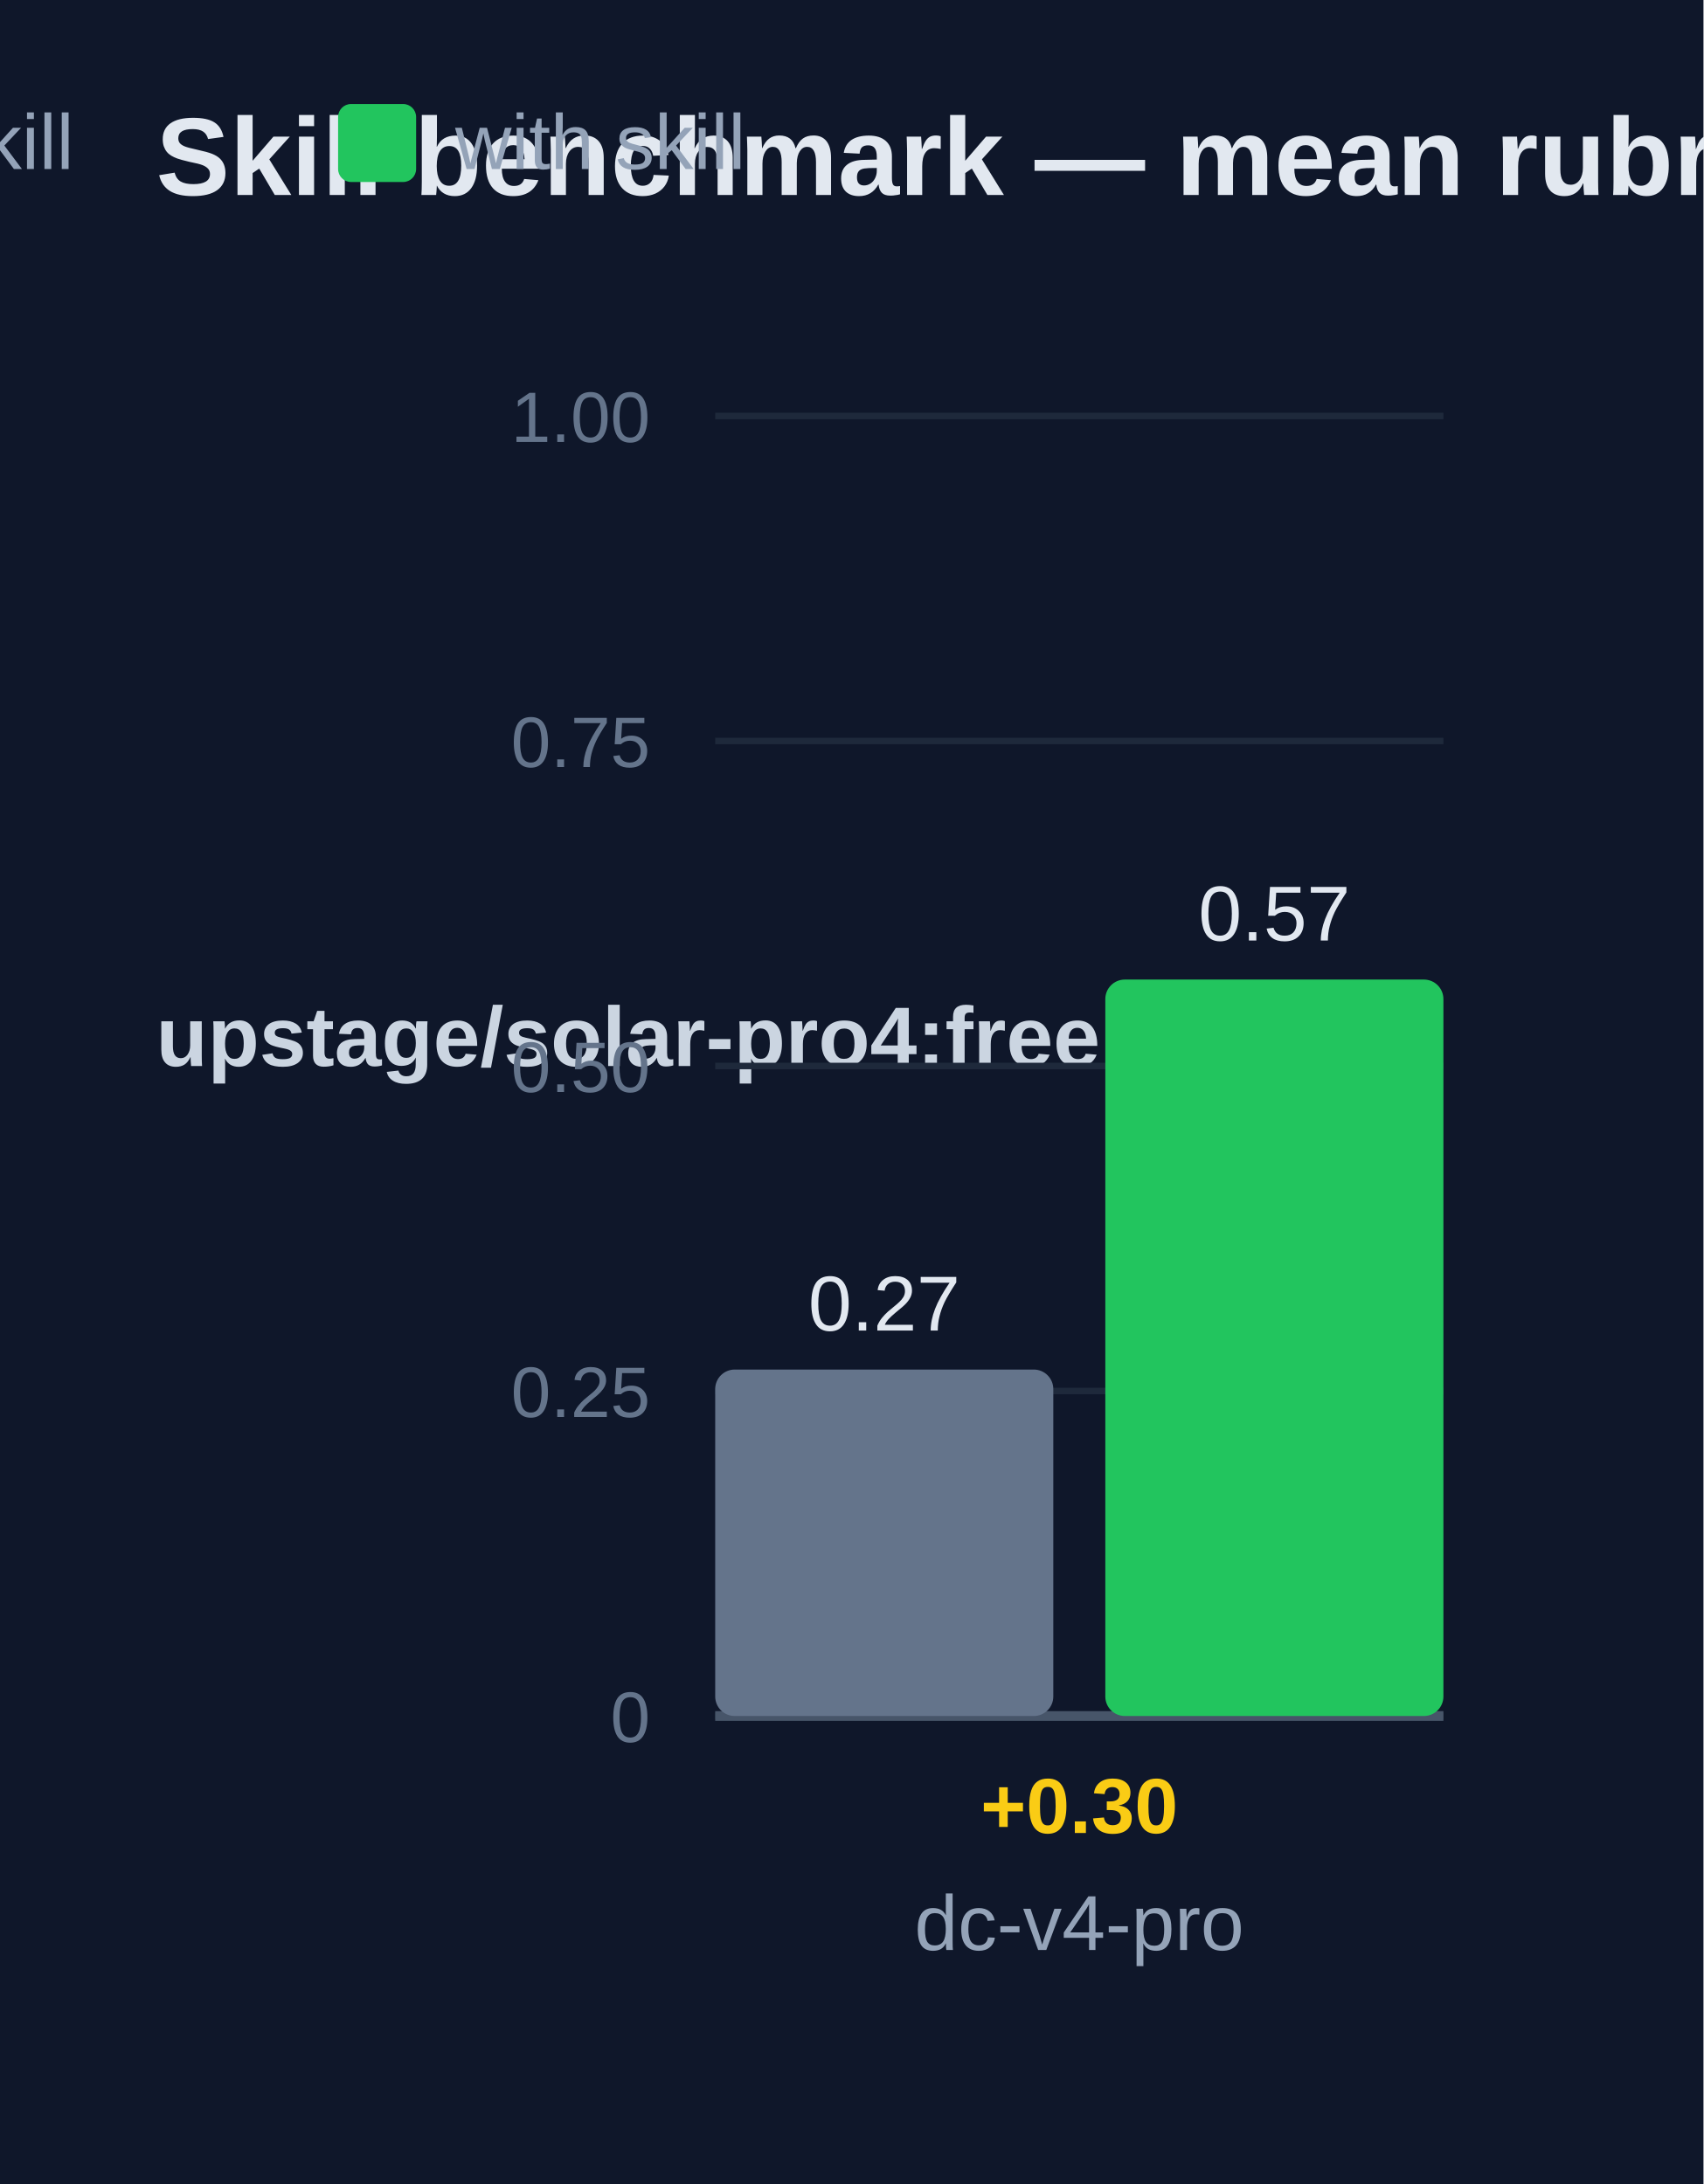
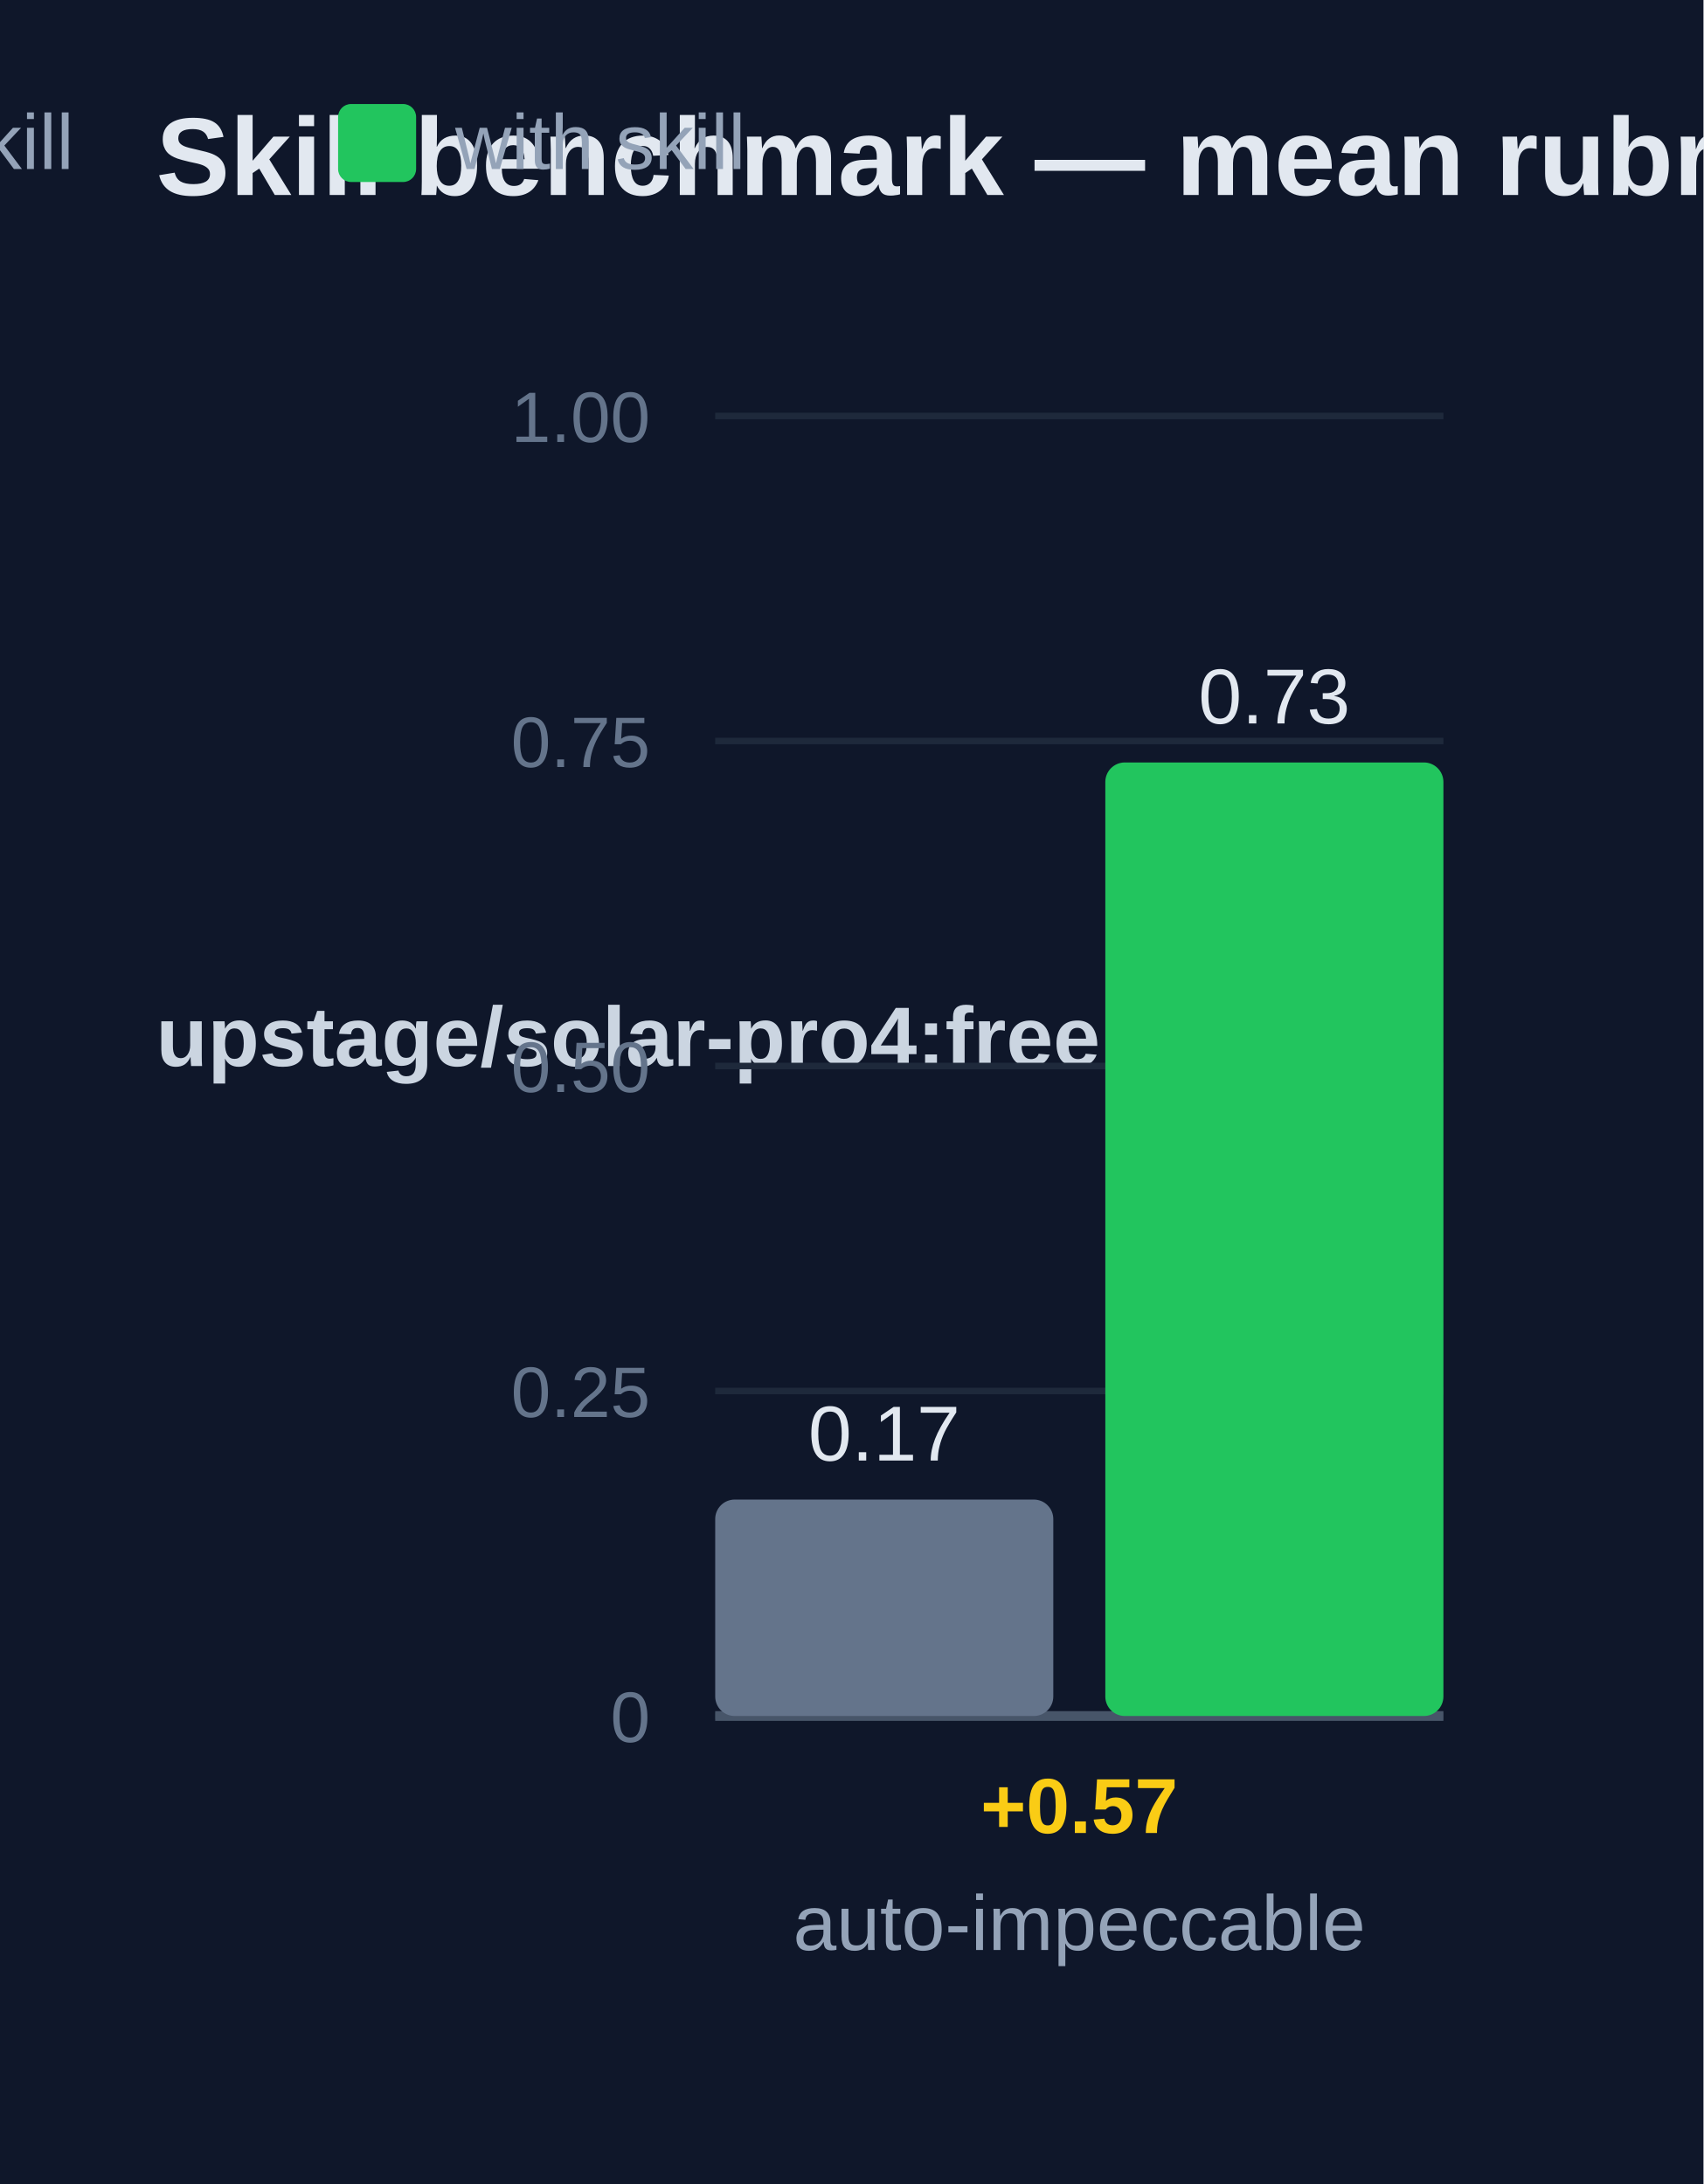
<svg xmlns="http://www.w3.org/2000/svg" width="262" height="336" font-family="Segoe UI, Arial, sans-serif">
  <rect width="100%" height="100%" fill="#0f172a" />
  <text x="24" y="30" fill="#e2e8f0" font-size="17" font-weight="bold">Skill benchmark — mean rubric score (n=3 reps)</text>
  <rect x="-68" y="16" width="12" height="12" rx="2" fill="#64748b" />
  <text x="-50" y="26" fill="#94a3b8" font-size="12">without skill</text>
  <rect x="52" y="16" width="12" height="12" rx="2" fill="#22c55e" />
  <text x="70" y="26" fill="#94a3b8" font-size="12">with skill</text>
  <text x="24" y="164" fill="#cbd5e1" font-size="13" font-weight="600">upstage/solar-pro4:free</text>
  <line x1="110" y1="264.0" x2="222" y2="264.0" stroke="#1e293b" stroke-width="1" />
  <text x="100" y="268.0" fill="#64748b" font-size="11" text-anchor="end">0</text>
  <line x1="110" y1="214.0" x2="222" y2="214.0" stroke="#1e293b" stroke-width="1" />
  <text x="100" y="218.0" fill="#64748b" font-size="11" text-anchor="end">0.25</text>
  <line x1="110" y1="164.0" x2="222" y2="164.0" stroke="#1e293b" stroke-width="1" />
  <text x="100" y="168.0" fill="#64748b" font-size="11" text-anchor="end">0.50</text>
  <line x1="110" y1="114.0" x2="222" y2="114.0" stroke="#1e293b" stroke-width="1" />
  <text x="100" y="118.0" fill="#64748b" font-size="11" text-anchor="end">0.75</text>
  <line x1="110" y1="64.0" x2="222" y2="64.0" stroke="#1e293b" stroke-width="1" />
  <text x="100" y="68.0" fill="#64748b" font-size="11" text-anchor="end">1.00</text>
  <line x1="110" y1="264" x2="222" y2="264" stroke="#475569" stroke-width="1.5" />
-   <rect x="110" y="210.7" width="52" height="53.3" rx="3" fill="#64748b" />
-   <text x="136.0" y="204.7" fill="#e2e8f0" font-size="12" text-anchor="middle">0.27</text>
-   <rect x="170" y="150.7" width="52" height="113.3" rx="3" fill="#22c55e" />
-   <text x="196.0" y="144.7" fill="#e2e8f0" font-size="12" text-anchor="middle">0.57</text>
-   <text x="166.0" y="282" fill="#facc15" font-size="12" font-weight="600" text-anchor="middle">+0.30</text>
-   <text x="166.0" y="300" fill="#94a3b8" font-size="12" text-anchor="middle">dc-v4-pro</text>
+   <rect x="110" y="230.7" width="52" height="33.3" rx="3" fill="#64748b" />
+   <text x="136.0" y="224.7" fill="#e2e8f0" font-size="12" text-anchor="middle">0.17</text>
+   <rect x="170" y="117.3" width="52" height="146.7" rx="3" fill="#22c55e" />
+   <text x="196.0" y="111.3" fill="#e2e8f0" font-size="12" text-anchor="middle">0.73</text>
+   <text x="166.0" y="282" fill="#facc15" font-size="12" font-weight="600" text-anchor="middle">+0.57</text>
+   <text x="166.0" y="300" fill="#94a3b8" font-size="12" text-anchor="middle">auto-impeccable</text>
</svg>
